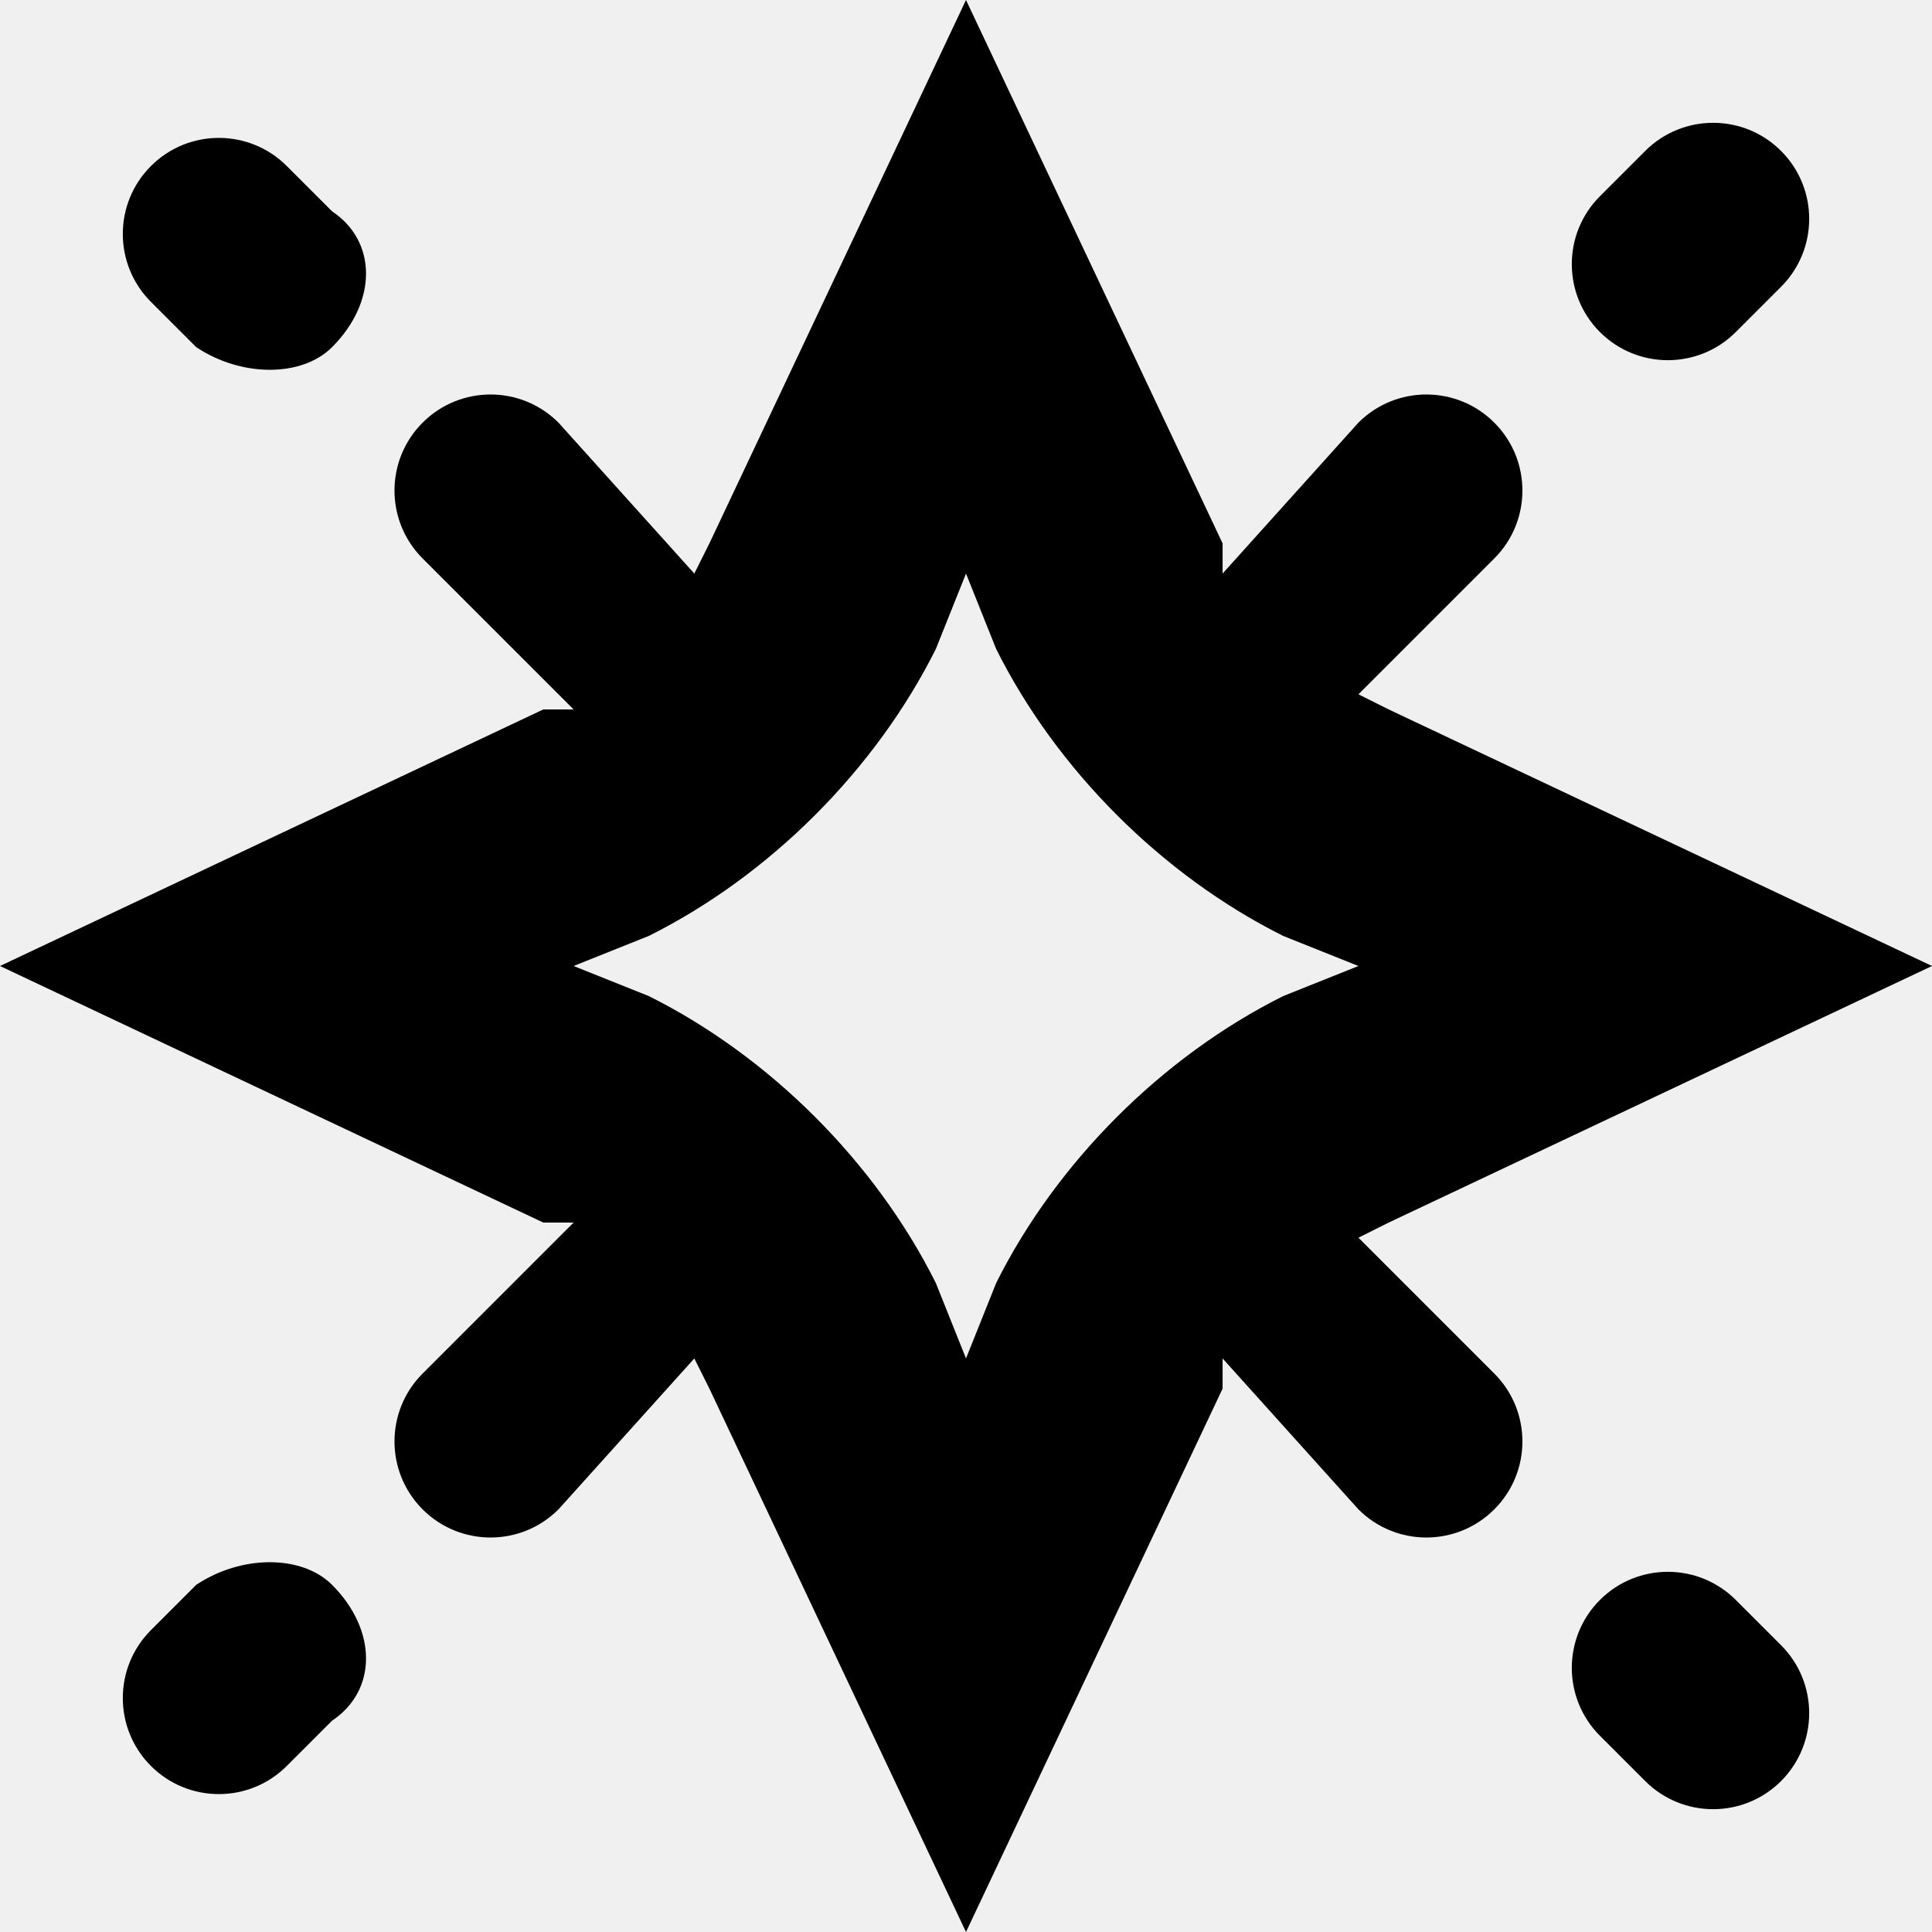
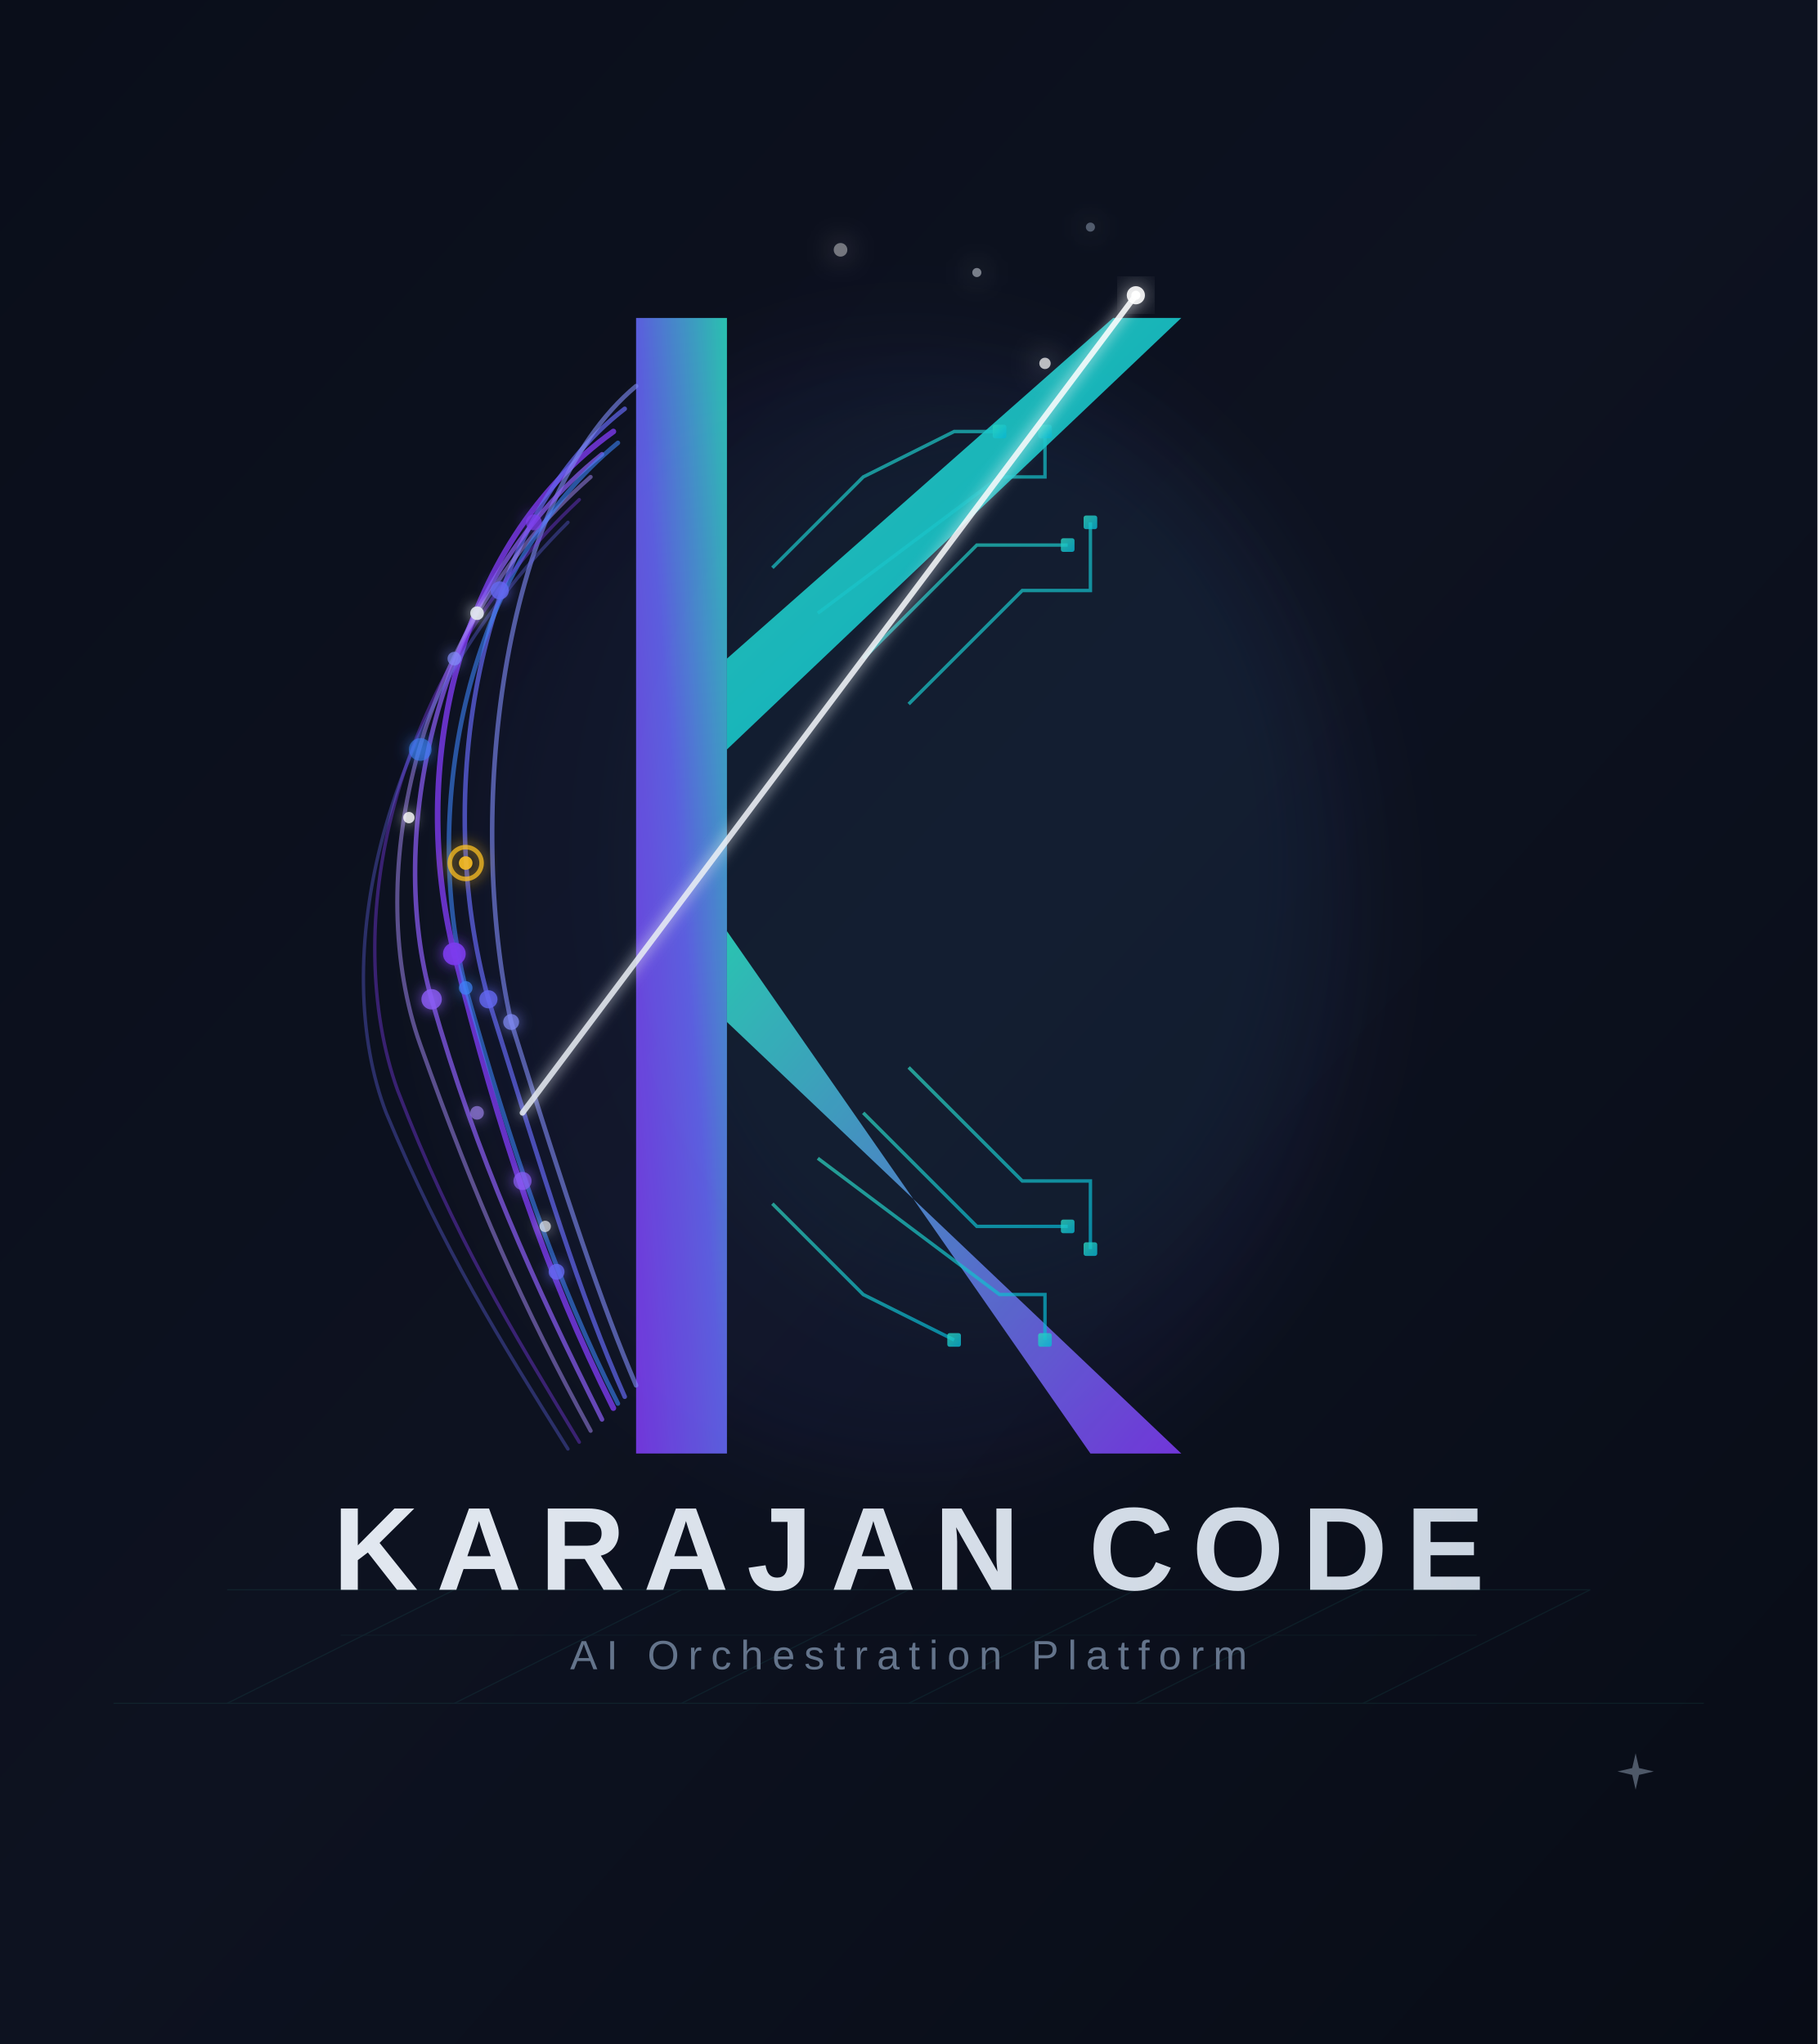
- <svg xmlns="http://www.w3.org/2000/svg" viewBox="0 0 128 128">
-   <path fill-rule="evenodd" d="M81 36 64 0 47 36l-1 2-9-10a6 6 0 0 0-9 9l10 10h-2L0 64l36 17h2L28 91a6 6 0 1 0 9 9l9-10 1 2 17 36 17-36v-2l9 10a6 6 0 1 0 9-9l-9-9 2-1 36-17-36-17-2-1 9-9a6 6 0 1 0-9-9l-9 10v-2Zm-17 2-2 5c-4 8-11 15-19 19l-5 2 5 2c8 4 15 11 19 19l2 5 2-5c4-8 11-15 19-19l5-2-5-2c-8-4-15-11-19-19l-2-5Z" clip-rule="evenodd" />
-   <path d="M118 19a6 6 0 0 0-9-9l-3 3a6 6 0 1 0 9 9l3-3Zm-96 4c-2 2-6 2-9 0l-3-3a6 6 0 1 1 9-9l3 3c3 2 3 6 0 9Zm0 82c-2-2-6-2-9 0l-3 3a6 6 0 1 0 9 9l3-3c3-2 3-6 0-9Zm96 4a6 6 0 0 1-9 9l-3-3a6 6 0 1 1 9-9l3 3Z" />
-   <style>path{fill:#000}@media (prefers-color-scheme:dark){path{fill:#fff}}</style>
+ <svg xmlns="http://www.w3.org/2000/svg" viewBox="0 0 800 900" width="800" height="900">
+   <defs>
+     <linearGradient id="bgGrad" x1="0%" y1="0%" x2="100%" y2="100%">
+       <stop offset="0%" stop-color="#0a0e1a" />
+       <stop offset="50%" stop-color="#0d1220" />
+       <stop offset="100%" stop-color="#080c16" />
+     </linearGradient>
+     <linearGradient id="kGradRight" x1="0%" y1="0%" x2="100%" y2="100%">
+       <stop offset="0%" stop-color="#2dd4bf" />
+       <stop offset="100%" stop-color="#7c3aed" />
+     </linearGradient>
+     <linearGradient id="flowGrad1" x1="0%" y1="0%" x2="100%" y2="100%">
+       <stop offset="0%" stop-color="#7c3aed" />
+       <stop offset="40%" stop-color="#3b82f6" />
+       <stop offset="100%" stop-color="#2dd4bf" />
+     </linearGradient>
+     <linearGradient id="flowGrad2" x1="100%" y1="0%" x2="0%" y2="100%">
+       <stop offset="0%" stop-color="#2dd4bf" />
+       <stop offset="50%" stop-color="#6366f1" />
+       <stop offset="100%" stop-color="#7c3aed" />
+     </linearGradient>
+     <linearGradient id="batonGrad" x1="0%" y1="100%" x2="100%" y2="0%">
+       <stop offset="0%" stop-color="#e2e8f0" />
+       <stop offset="100%" stop-color="#ffffff" />
+     </linearGradient>
+     <linearGradient id="circuitGrad" x1="0%" y1="0%" x2="100%" y2="100%">
+       <stop offset="0%" stop-color="#2dd4bf" />
+       <stop offset="100%" stop-color="#06b6d4" />
+     </linearGradient>
+     <linearGradient id="textGrad" x1="0%" y1="0%" x2="100%" y2="0%">
+       <stop offset="0%" stop-color="#e2e8f0" />
+       <stop offset="100%" stop-color="#cbd5e1" />
+     </linearGradient>
+     <filter id="glowSmall" x="-50%" y="-50%" width="200%" height="200%">
+       <feGaussianBlur stdDeviation="3" result="blur" />
+       <feMerge>
+         <feMergeNode in="blur" />
+         <feMergeNode in="SourceGraphic" />
+       </feMerge>
+     </filter>
+     <filter id="glowMed" x="-50%" y="-50%" width="200%" height="200%">
+       <feGaussianBlur stdDeviation="6" result="blur" />
+       <feMerge>
+         <feMergeNode in="blur" />
+         <feMergeNode in="SourceGraphic" />
+       </feMerge>
+     </filter>
+     <filter id="glowLarge" x="-50%" y="-50%" width="200%" height="200%">
+       <feGaussianBlur stdDeviation="12" result="blur" />
+       <feMerge>
+         <feMergeNode in="blur" />
+         <feMergeNode in="SourceGraphic" />
+       </feMerge>
+     </filter>
+     <filter id="softGlow" x="-50%" y="-50%" width="200%" height="200%">
+       <feGaussianBlur stdDeviation="20" result="blur" />
+       <feMerge>
+         <feMergeNode in="blur" />
+       </feMerge>
+     </filter>
+   </defs>
+   <rect width="800" height="900" fill="url(#bgGrad)" />
+   <g opacity="0.08">
+     <line x1="100" y1="750" x2="200" y2="700" stroke="#2dd4bf" stroke-width="0.5" />
+     <line x1="200" y1="750" x2="300" y2="700" stroke="#2dd4bf" stroke-width="0.5" />
+     <line x1="300" y1="750" x2="400" y2="700" stroke="#2dd4bf" stroke-width="0.5" />
+     <line x1="400" y1="750" x2="500" y2="700" stroke="#2dd4bf" stroke-width="0.5" />
+     <line x1="500" y1="750" x2="600" y2="700" stroke="#2dd4bf" stroke-width="0.5" />
+     <line x1="600" y1="750" x2="700" y2="700" stroke="#2dd4bf" stroke-width="0.5" />
+     <line x1="100" y1="700" x2="700" y2="700" stroke="#2dd4bf" stroke-width="0.5" />
+     <line x1="150" y1="720" x2="650" y2="720" stroke="#2dd4bf" stroke-width="0.3" />
+     <line x1="50" y1="750" x2="750" y2="750" stroke="#2dd4bf" stroke-width="0.5" />
+   </g>
+   <ellipse cx="400" cy="400" rx="200" ry="250" fill="#6366f1" opacity="0.06" filter="url(#softGlow)" />
+   <ellipse cx="430" cy="380" rx="150" ry="200" fill="#2dd4bf" opacity="0.04" filter="url(#softGlow)" />
+   <g transform="translate(400, 390)">
+     <path d="M-120,-250 L-120,250 L-80,250 L-80,-250 Z" fill="url(#flowGrad2)" opacity="0.9" />
+     <path d="M-80,-60 L120,-250 L90,-250 L-80,-100 Z" fill="url(#circuitGrad)" opacity="0.9" />
+     <path d="M-80,60 L120,250 L80,250 L-80,20 Z" fill="url(#kGradRight)" opacity="0.9" />
+     <g stroke="url(#circuitGrad)" stroke-width="1.5" fill="none" opacity="0.7">
+       <path d="M-40,-120 L40,-180 L60,-180 L60,-200" />
+       <path d="M-20,-100 L30,-150 L70,-150" />
+       <path d="M0,-80 L50,-130 L80,-130 L80,-160" />
+       <path d="M-60,-140 L-20,-180 L20,-200 L40,-200" />
+       <path d="M-40,120 L40,180 L60,180 L60,200" />
+       <path d="M-20,100 L30,150 L70,150" />
+       <path d="M0,80 L50,130 L80,130 L80,160" />
+       <path d="M-60,140 L-20,180 L20,200" />
+     </g>
+     <g fill="url(#circuitGrad)" opacity="0.8">
+       <rect x="57" y="-203" width="6" height="6" rx="1" />
+       <rect x="67" y="-153" width="6" height="6" rx="1" />
+       <rect x="77" y="-163" width="6" height="6" rx="1" />
+       <rect x="37" y="-203" width="6" height="6" rx="1" />
+       <rect x="57" y="197" width="6" height="6" rx="1" />
+       <rect x="67" y="147" width="6" height="6" rx="1" />
+       <rect x="77" y="157" width="6" height="6" rx="1" />
+       <rect x="17" y="197" width="6" height="6" rx="1" />
+     </g>
+     <g fill="none" stroke-linecap="round">
+       <path d="M-130,-200 C-200,-150 -220,-50 -200,30 C-180,110 -160,170 -130,230" stroke="#7c3aed" stroke-width="2.5" opacity="0.8" />
+       <path d="M-125,-210 C-190,-160 -210,-40 -185,50 C-160,130 -145,180 -125,225" stroke="#6366f1" stroke-width="2" opacity="0.7" />
+       <path d="M-120,-220 C-180,-170 -195,-30 -175,60 C-150,140 -135,185 -120,220" stroke="#818cf8" stroke-width="2" opacity="0.6" />
+       <path d="M-135,-190 C-210,-130 -230,-20 -210,50 C-190,120 -165,175 -135,235" stroke="#8b5cf6" stroke-width="2" opacity="0.7" />
+       <path d="M-140,-180 C-220,-110 -240,0 -215,70 C-190,140 -170,185 -140,240" stroke="#a78bfa" stroke-width="1.8" opacity="0.5" />
+       <path d="M-128,-195 C-195,-140 -215,-35 -195,45 C-175,115 -155,175 -128,228" stroke="#3b82f6" stroke-width="2" opacity="0.6" />
+       <path d="M-145,-170 C-230,-90 -250,20 -225,90 C-200,155 -175,195 -145,245" stroke="#7c3aed" stroke-width="1.5" opacity="0.4" />
+       <path d="M-150,-160 C-235,-75 -255,35 -230,100 C-205,160 -180,200 -150,248" stroke="#6366f1" stroke-width="1.5" opacity="0.35" />
+     </g>
+     <g filter="url(#glowSmall)">
+       <circle cx="-200" cy="30" r="5" fill="#7c3aed" opacity="0.9" />
+       <circle cx="-185" cy="50" r="4" fill="#6366f1" opacity="0.8" />
+       <circle cx="-175" cy="60" r="3.5" fill="#818cf8" opacity="0.7" />
+       <circle cx="-210" cy="50" r="4.5" fill="#8b5cf6" opacity="0.8" />
+       <circle cx="-195" cy="45" r="3" fill="#3b82f6" opacity="0.7" />
+       <circle cx="-180" cy="-130" r="4" fill="#6366f1" opacity="0.8" />
+       <circle cx="-200" cy="-100" r="3" fill="#818cf8" opacity="0.7" />
+       <circle cx="-215" cy="-60" r="5" fill="#3b82f6" opacity="0.6" />
+       <circle cx="-165" cy="-160" r="3.5" fill="#7c3aed" opacity="0.7" />
+       <circle cx="-170" cy="130" r="4" fill="#8b5cf6" opacity="0.7" />
+       <circle cx="-155" cy="170" r="3.5" fill="#6366f1" opacity="0.8" />
+       <circle cx="-190" cy="100" r="3" fill="#a78bfa" opacity="0.6" />
+       <circle cx="-190" cy="-120" r="3" fill="#e2e8f0" opacity="0.9" />
+       <circle cx="-220" cy="-30" r="2.5" fill="#ffffff" opacity="0.8" />
+       <circle cx="-160" cy="150" r="2.5" fill="#e2e8f0" opacity="0.7" />
+     </g>
+     <circle cx="-195" cy="-10" r="7" fill="none" stroke="#fbbf24" stroke-width="2" opacity="0.8" filter="url(#glowSmall)" />
+     <circle cx="-195" cy="-10" r="3" fill="#fbbf24" opacity="0.9" />
+     <line x1="-170" y1="100" x2="100" y2="-260" stroke="url(#batonGrad)" stroke-width="2.5" stroke-linecap="round" opacity="0.9" filter="url(#glowSmall)" />
+     <circle cx="100" cy="-260" r="4" fill="#ffffff" opacity="0.9" filter="url(#glowMed)" />
+     <circle cx="100" cy="-260" r="2" fill="#ffffff" />
+     <g filter="url(#glowMed)">
+       <circle cx="60" cy="-230" r="2.5" fill="#ffffff" opacity="0.7" />
+       <circle cx="30" cy="-270" r="2" fill="#e2e8f0" opacity="0.5" />
+       <circle cx="-30" cy="-280" r="3" fill="#ffffff" opacity="0.4" />
+       <circle cx="80" cy="-290" r="2" fill="#94a3b8" opacity="0.5" />
+     </g>
+   </g>
+   <text x="400" y="700" text-anchor="middle" font-family="'Segoe UI', 'Helvetica Neue', Arial, sans-serif" font-size="52" font-weight="600" letter-spacing="8" fill="url(#textGrad)">KARAJAN CODE</text>
+   <text x="400" y="735" text-anchor="middle" font-family="'Segoe UI', 'Helvetica Neue', Arial, sans-serif" font-size="18" font-weight="300" letter-spacing="4" fill="#64748b">AI Orchestration Platform</text>
+   <g transform="translate(720, 780)" fill="#94a3b8" opacity="0.5">
+     <path d="M0,-8 L1.5,-1.5 L8,0 L1.5,1.5 L0,8 L-1.5,1.5 L-8,0 L-1.5,-1.5 Z" />
+   </g>
</svg>
